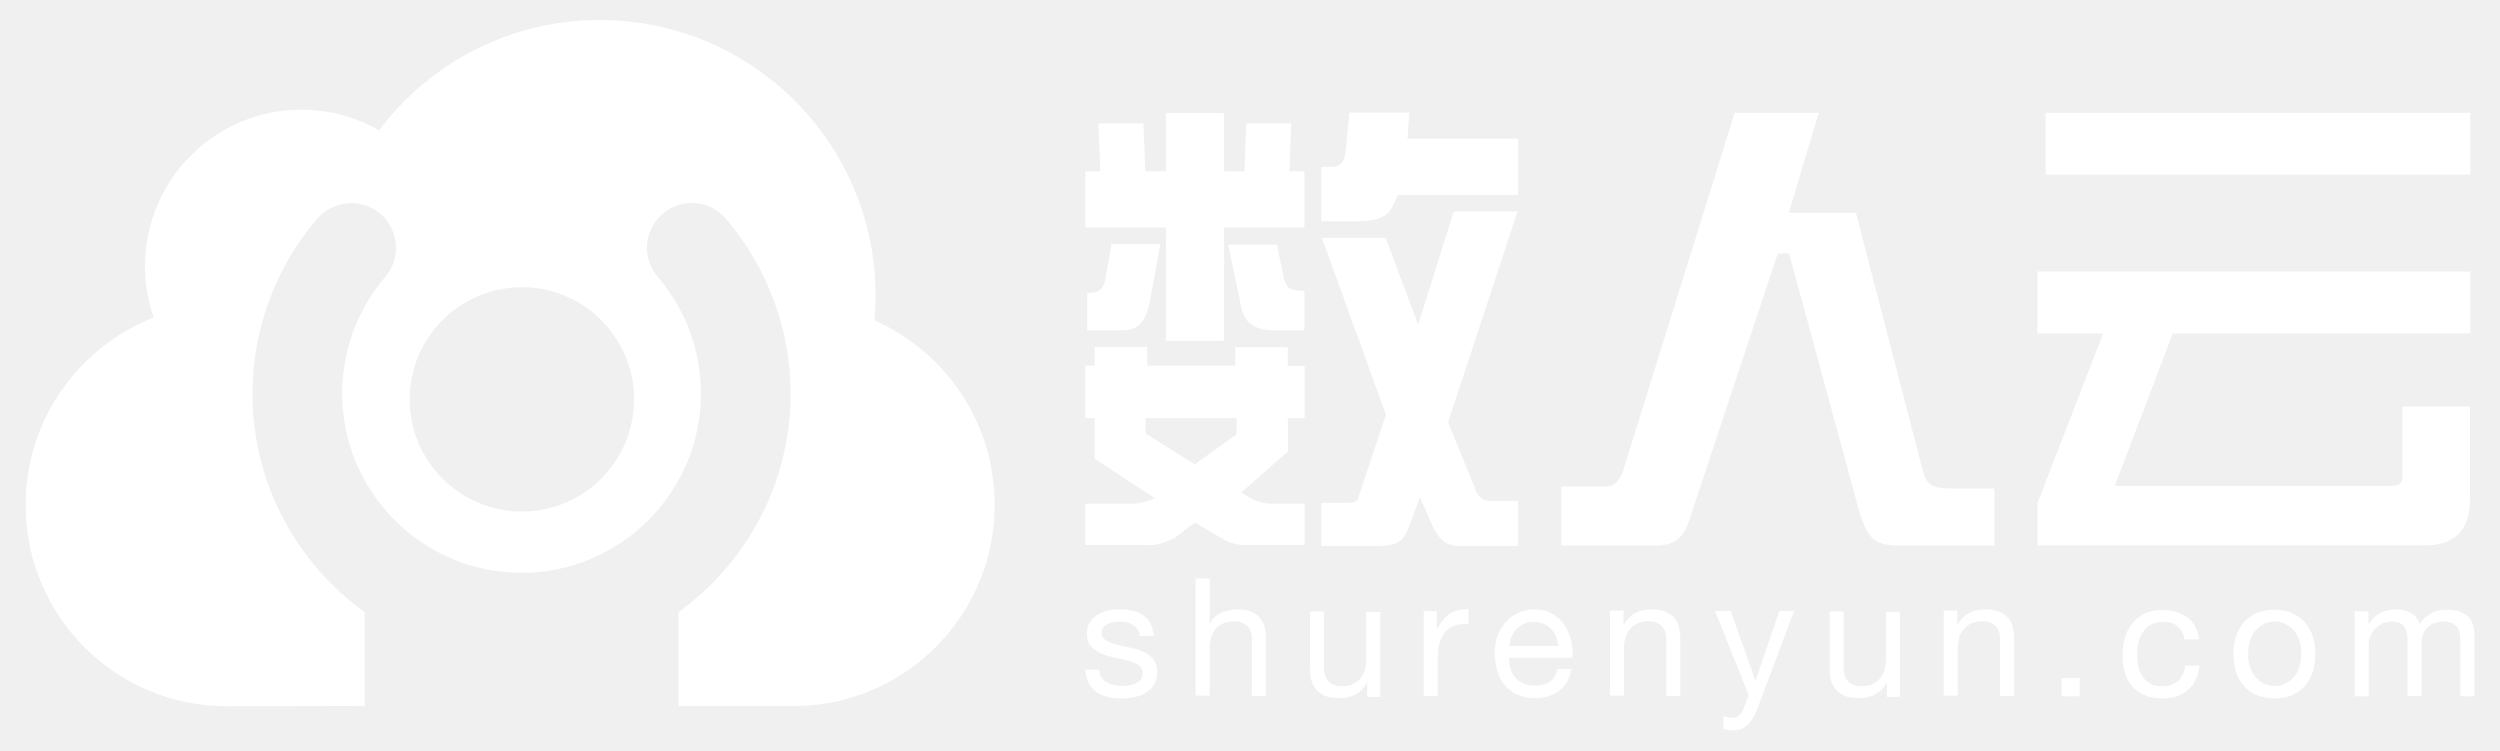
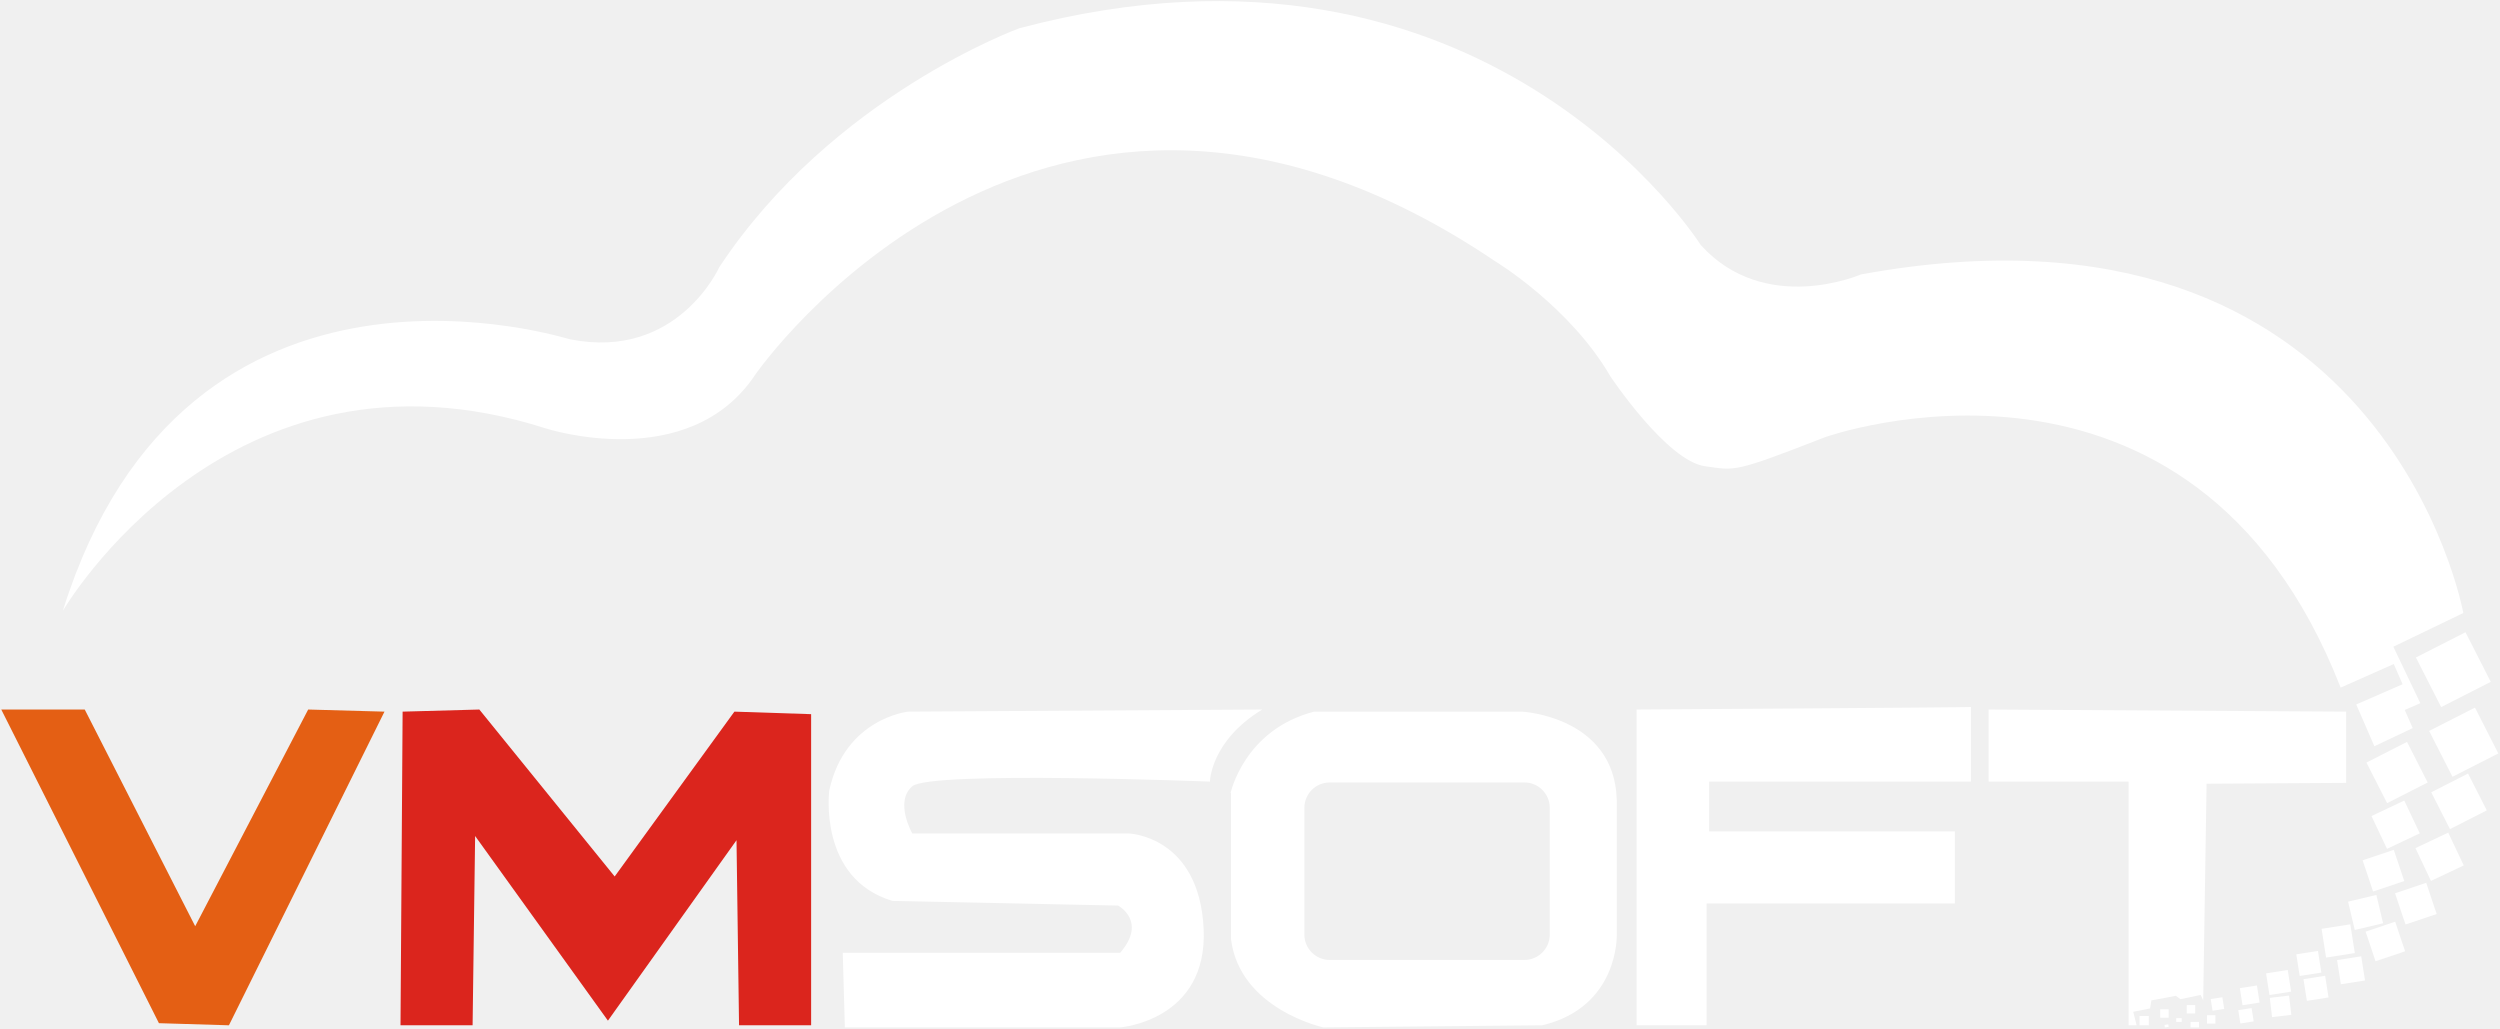
- <svg xmlns="http://www.w3.org/2000/svg" version="1.1" id="图层_1" x="0px" y="0px" viewBox="144 136.9 800 240.1" style="enable-background:new 144 136.9 800 240.1;" xml:space="preserve">
-   <style type="text/css">
- 	.st0{fill:#FFFFFF;}
- </style>
-   <g>
-     <path id="XMLID_1_" class="st0" d="M260.7,362.8v-30c-21.7-15.7-35.9-41.1-35.9-69.9c0-20.5,7.3-40.4,20.7-56   c5.2-6,14.2-6.7,20.2-1.6c6,5.2,6.7,14.2,1.6,20.2c-8.9,10.4-13.8,23.6-13.8,37.3c0,31.7,25.8,57.4,57.4,57.4   c31.7,0,57.4-25.8,57.4-57.4c0-13.7-4.9-26.9-13.8-37.3c-5.2-6-4.5-15.1,1.6-20.2c6-5.2,15.1-4.4,20.2,1.6   c13.3,15.6,20.7,35.5,20.7,56c0,28.7-14.2,54.2-35.9,69.9v30h39.1c34.5-1.2,62.1-29.6,62.1-64.4c0-26.4-15.9-49-38.5-59   c0.2-2.6,0.4-5.2,0.4-7.8c0-48.8-39.5-88.3-88.3-88.3c-28.9,0-54.5,13.9-70.6,35.3c-7.3-4.2-15.8-6.6-24.8-6.6   c-27.7,0-50.1,22.4-50.1,50.1c0,5.7,1,11.2,2.8,16.4c-24,9.4-41,32.7-41,60c0,35.6,28.8,64.4,64.4,64.4L260.7,362.8L260.7,362.8z    M311,300.6c-19.8,0-35.9-16.1-35.9-35.9s16.1-35.9,35.9-35.9s35.9,16.1,35.9,35.9S330.8,300.6,311,300.6z" />
-     <g id="XMLID_2_">
-       <g id="XMLID_3_">
-         <path id="XMLID_4_" class="st0" d="M496.4,353.6c0.4,0.7,1,1.2,1.7,1.6c0.7,0.4,1.5,0.7,2.3,0.9c0.9,0.2,1.7,0.3,2.7,0.3     c0.7,0,1.4-0.1,2.2-0.2c0.8-0.1,1.5-0.3,2.1-0.6s1.2-0.7,1.6-1.2s0.6-1.2,0.6-2.1c0-1.2-0.4-2-1.3-2.6c-0.9-0.6-2-1.1-3.3-1.4     c-1.3-0.4-2.7-0.7-4.3-1c-1.5-0.3-3-0.7-4.3-1.3c-1.3-0.5-2.4-1.3-3.3-2.3c-0.9-1-1.3-2.3-1.3-4.1c0-1.4,0.3-2.5,0.9-3.5     s1.4-1.8,2.4-2.4c1-0.6,2-1.1,3.3-1.4c1.2-0.3,2.4-0.4,3.6-0.4c1.5,0,3,0.1,4.3,0.4s2.4,0.7,3.4,1.4c1,0.7,1.8,1.5,2.4,2.6     c0.6,1.1,0.9,2.5,1.1,4.1h-4.5c-0.1-0.9-0.3-1.6-0.7-2.2c-0.4-0.6-0.9-1-1.5-1.4c-0.6-0.4-1.3-0.6-2-0.8     c-0.7-0.2-1.4-0.2-2.2-0.2c-0.7,0-1.3,0.1-2,0.2c-0.7,0.1-1.3,0.3-1.9,0.6c-0.6,0.3-1,0.6-1.4,1.1c-0.3,0.4-0.5,1-0.5,1.7     c0,0.8,0.3,1.4,0.8,1.9s1.2,0.9,2.1,1.3c0.8,0.3,1.8,0.6,2.8,0.8c1.1,0.2,2.1,0.5,3.2,0.7s2.2,0.5,3.3,0.9c1.1,0.4,2,0.8,2.8,1.4     c0.8,0.6,1.5,1.3,2,2.2s0.8,2,0.8,3.3c0,1.6-0.3,3-1,4.1c-0.7,1.1-1.6,2-2.7,2.6c-1.1,0.7-2.3,1.1-3.7,1.4s-2.8,0.4-4.1,0.4     c-1.5,0-2.9-0.2-4.3-0.5c-1.4-0.3-2.6-0.8-3.6-1.6c-1-0.7-1.9-1.7-2.5-2.8c-0.6-1.2-1-2.6-1.1-4.3h4.5     C495.8,352.1,496,353,496.4,353.6z" />
-         <path id="XMLID_5_" class="st0" d="M531.1,322.2v14.3h0.1c0.3-0.8,0.8-1.5,1.5-2.1c0.6-0.6,1.3-1.1,2.1-1.4     c0.8-0.4,1.6-0.6,2.5-0.8c0.9-0.2,1.7-0.3,2.5-0.3c1.8,0,3.3,0.2,4.5,0.7s2.2,1.2,2.9,2c0.7,0.9,1.3,1.9,1.5,3.1     c0.3,1.2,0.4,2.5,0.4,4v17.9h-4.5v-18.4c0-1.7-0.5-3-1.5-4s-2.3-1.5-4-1.5c-1.4,0-2.5,0.2-3.5,0.6c-1,0.4-1.8,1-2.5,1.8     s-1.2,1.7-1.5,2.7s-0.5,2.2-0.5,3.4v15.3h-4.5V322h4.5V322.2z" />
-         <path id="XMLID_6_" class="st0" d="M581.5,359.7v-4.3h-0.1c-0.9,1.7-2.2,2.9-3.6,3.7c-1.5,0.8-3.2,1.2-5.2,1.2     c-1.8,0-3.3-0.2-4.5-0.7s-2.2-1.1-2.9-2c-0.7-0.9-1.3-1.9-1.6-3.1s-0.4-2.5-0.4-4v-17.9h4.5V351c0,1.7,0.5,3,1.5,4s2.3,1.5,4,1.5     c1.4,0,2.5-0.2,3.5-0.6c1-0.4,1.8-1,2.5-1.8s1.2-1.7,1.5-2.7s0.5-2.2,0.5-3.4v-15.3h4.5v27.2h-4.2V359.7z" />
-         <path id="XMLID_7_" class="st0" d="M603.8,332.5v5.7h0.1c1.1-2.2,2.4-3.8,4-4.9c1.6-1,3.6-1.5,6-1.5v4.7c-1.8,0-3.3,0.2-4.6,0.7     s-2.3,1.2-3,2.2c-0.8,0.9-1.3,2.1-1.7,3.4s-0.5,2.9-0.5,4.7v12.1h-4.5v-27.2L603.8,332.5L603.8,332.5z" />
-         <path id="XMLID_8_" class="st0" d="M642.9,358c-2,1.5-4.6,2.3-7.7,2.3c-2.2,0-4.1-0.4-5.6-1.1c-1.6-0.7-2.9-1.7-4-2.9     c-1.1-1.3-1.9-2.8-2.4-4.5c-0.5-1.8-0.9-3.7-0.9-5.7c0-2.1,0.3-4,0.9-5.7c0.6-1.7,1.5-3.2,2.7-4.5c1.1-1.3,2.5-2.2,4-2.9     c1.6-0.7,3.3-1.1,5.1-1.1c2.4,0,4.4,0.5,6,1.5s2.9,2.3,3.8,3.8c1,1.5,1.6,3.2,2,5s0.5,3.6,0.4,5.2h-20.3c0,1.2,0.1,2.3,0.4,3.4     c0.3,1.1,0.8,2,1.5,2.8s1.6,1.5,2.7,2c1.1,0.5,2.4,0.7,3.8,0.7c1.9,0,3.4-0.4,4.7-1.3c1.2-0.9,2-2.2,2.4-4h4.4     C646.3,354.1,645,356.4,642.9,358z M641.9,340.5c-0.4-0.9-0.9-1.8-1.6-2.4c-0.7-0.7-1.5-1.2-2.4-1.6c-0.9-0.4-2-0.6-3.1-0.6     c-1.2,0-2.2,0.2-3.1,0.6c-0.9,0.4-1.7,1-2.4,1.7s-1.2,1.5-1.6,2.4c-0.4,0.9-0.6,1.9-0.7,3h15.6     C642.5,342.5,642.3,341.5,641.9,340.5z" />
-         <path id="XMLID_9_" class="st0" d="M663.5,332.5v4.3h0.1c1.9-3.3,4.8-4.9,8.8-4.9c1.8,0,3.3,0.2,4.5,0.7s2.2,1.2,2.9,2     c0.7,0.9,1.3,1.9,1.5,3.1c0.3,1.2,0.4,2.5,0.4,4v17.9h-4.5v-18.4c0-1.7-0.5-3-1.5-4s-2.3-1.5-4-1.5c-1.4,0-2.5,0.2-3.5,0.6     c-1,0.4-1.8,1-2.5,1.8s-1.2,1.7-1.5,2.7s-0.5,2.2-0.5,3.4v15.3h-4.5v-27.2h4.3V332.5z" />
-         <path id="XMLID_10_" class="st0" d="M706.5,363.3c-0.5,1.3-1,2.5-1.6,3.4c-0.5,0.9-1.1,1.7-1.7,2.2c-0.6,0.6-1.3,1-2,1.3     c-0.8,0.3-1.6,0.4-2.6,0.4c-0.5,0-1.1,0-1.6-0.1c-0.5-0.1-1-0.2-1.5-0.4V366c0.4,0.2,0.8,0.3,1.3,0.4c0.5,0.1,0.9,0.2,1.3,0.2     c0.9,0,1.7-0.2,2.3-0.7c0.6-0.4,1.1-1.1,1.4-1.9l1.8-4.6l-10.8-27h5l7.9,22.2h0.1l7.6-22.2h4.7L706.5,363.3z" />
-         <path id="XMLID_11_" class="st0" d="M747.8,359.7v-4.3h-0.1c-0.9,1.7-2.2,2.9-3.6,3.7c-1.5,0.8-3.2,1.2-5.2,1.2     c-1.8,0-3.3-0.2-4.5-0.7s-2.2-1.1-2.9-2c-0.7-0.9-1.3-1.9-1.6-3.1s-0.4-2.5-0.4-4v-17.9h4.5V351c0,1.7,0.5,3,1.5,4s2.3,1.5,4,1.5     c1.4,0,2.5-0.2,3.5-0.6c1-0.4,1.8-1,2.5-1.8s1.2-1.7,1.5-2.7s0.5-2.2,0.5-3.4v-15.3h4.5v27.2h-4.2V359.7z" />
-         <path id="XMLID_12_" class="st0" d="M770.3,332.5v4.3h0.1c1.9-3.3,4.8-4.9,8.8-4.9c1.8,0,3.3,0.2,4.5,0.7s2.2,1.2,2.9,2     c0.7,0.9,1.3,1.9,1.5,3.1c0.3,1.2,0.4,2.5,0.4,4v17.9H784v-18.4c0-1.7-0.5-3-1.5-4s-2.3-1.5-4-1.5c-1.4,0-2.5,0.2-3.5,0.6     c-1,0.4-1.8,1-2.5,1.8s-1.2,1.7-1.5,2.7s-0.5,2.2-0.5,3.4v15.3H766v-27.2h4.3V332.5z" />
-         <path id="XMLID_13_" class="st0" d="M809.5,353.9v5.8h-5.8v-5.8H809.5z" />
-         <path id="XMLID_14_" class="st0" d="M840.8,337.3c-1.1-0.9-2.6-1.4-4.5-1.4c-1.6,0-3,0.3-4,0.9c-1.1,0.6-2,1.4-2.6,2.4     s-1.1,2.1-1.4,3.4s-0.4,2.6-0.4,4c0,1.3,0.1,2.5,0.4,3.7s0.8,2.3,1.4,3.2s1.5,1.7,2.5,2.2c1,0.6,2.2,0.8,3.6,0.8     c2.2,0,3.9-0.6,5.2-1.7c1.2-1.2,2-2.8,2.3-4.9h4.6c-0.5,3.4-1.7,6-3.8,7.8c-2,1.8-4.8,2.7-8.2,2.7c-2.1,0-3.9-0.3-5.5-1     s-2.9-1.6-4-2.8c-1.1-1.2-1.9-2.7-2.4-4.4s-0.8-3.6-0.8-5.6s0.3-3.9,0.8-5.7s1.3-3.3,2.4-4.6c1.1-1.3,2.4-2.3,4-3.1     s3.5-1.1,5.6-1.1c1.5,0,3,0.2,4.3,0.6c1.3,0.4,2.5,0.9,3.6,1.7c1,0.8,1.9,1.7,2.5,2.9c0.7,1.2,1.1,2.6,1.3,4.2h-4.6     C842.7,339.6,841.9,338.2,840.8,337.3z" />
-         <path id="XMLID_20_" class="st0" d="M859.5,340.6c0.6-1.7,1.4-3.2,2.5-4.5s2.5-2.3,4.1-3s3.5-1.1,5.7-1.1s4.1,0.4,5.7,1.1     s3,1.7,4.1,3s2,2.8,2.5,4.5c0.6,1.7,0.8,3.6,0.8,5.6s-0.3,3.9-0.8,5.6c-0.6,1.7-1.4,3.2-2.5,4.5s-2.5,2.3-4.1,3s-3.5,1.1-5.7,1.1     c-2.1,0-4-0.4-5.7-1.1c-1.6-0.7-3-1.7-4.1-3s-2-2.8-2.5-4.5c-0.6-1.7-0.8-3.6-0.8-5.6S859,342.3,859.5,340.6z M864.1,350.5     c0.4,1.3,1,2.3,1.8,3.2c0.8,0.9,1.7,1.5,2.7,2s2.1,0.7,3.3,0.7c1.2,0,2.3-0.2,3.3-0.7s1.9-1.1,2.7-2c0.8-0.9,1.4-1.9,1.8-3.2     s0.7-2.7,0.7-4.4c0-1.6-0.2-3.1-0.7-4.4c-0.4-1.3-1-2.4-1.8-3.2c-0.8-0.9-1.7-1.5-2.7-2s-2.1-0.7-3.3-0.7c-1.2,0-2.3,0.2-3.3,0.7     s-1.9,1.1-2.7,2c-0.8,0.9-1.4,2-1.8,3.2c-0.4,1.3-0.7,2.7-0.7,4.4C863.4,347.8,863.6,349.3,864.1,350.5z" />
-         <path id="XMLID_26_" class="st0" d="M901.9,332.5v4h0.1c2-3.1,5-4.6,8.8-4.6c1.7,0,3.2,0.4,4.6,1.1s2.3,1.9,2.9,3.6     c0.9-1.5,2.1-2.6,3.6-3.4s3.1-1.2,4.9-1.2c1.4,0,2.6,0.2,3.7,0.4c1.1,0.3,2,0.8,2.8,1.4c0.8,0.6,1.4,1.4,1.8,2.4s0.7,2.2,0.7,3.6     v19.9h-4.5v-17.8c0-0.8-0.1-1.6-0.2-2.4c-0.1-0.7-0.4-1.4-0.8-1.9s-0.9-1-1.6-1.3s-1.6-0.5-2.7-0.5c-2.2,0-3.9,0.6-5.2,1.9     s-1.9,2.9-1.9,5v16.9h-4.5v-17.8c0-0.9-0.1-1.7-0.2-2.4c-0.2-0.7-0.4-1.4-0.8-1.9s-0.9-1-1.6-1.3c-0.6-0.3-1.5-0.4-2.5-0.4     c-1.3,0-2.4,0.3-3.3,0.8s-1.7,1.2-2.3,1.9c-0.6,0.7-1,1.5-1.3,2.3s-0.4,1.4-0.4,2v16.9h-4.5v-27.2H901.9z" />
-       </g>
-       <path id="XMLID_34_" class="st0" d="M663.3,287.8L699.1,173H726l-9.6,32h21.5l21.5,82.9c1.2,4.4,3.6,5.3,8.4,5.3h14.4v18.3h-30.4    c-8.9,0-10.3-3.5-12.6-10.1L716.5,218h-3.6l-28.7,86.4c-1.9,5-4.7,7.1-10.8,7.1h-29.8v-18.9h13.7    C660.1,292.5,661.6,292,663.3,287.8z" />
-       <g id="XMLID_36_">
-         <g id="XMLID_37_">
-           <g id="XMLID_90_">
-             <path id="XMLID_91_" class="st0" d="M587.4,213l10.4,27.8l11.4-36.2h20.4L607.4,272l9,22.2c0.8,2,2.4,3,4.8,3h8.6v14.4H611       c-4.8,0-6.6-2.6-8.4-6l-4.2-9.6l-3.6,9.6c-1.5,4.2-3.4,5.8-9,6h-19v-13.8h8.4c0.8,0,2.8,0,3.3-1.2l9-27L567,213L587.4,213       L587.4,213z" />
-           </g>
-         </g>
-         <path id="XMLID_40_" class="st0" d="M566.8,207.7v-17.4h3c2.9,0,4.3-1.2,4.8-4.8l1.2-12.6H595l-0.6,8.4h35.4v18h-38.4l-1.8,3.6     c-1.6,3.6-5.4,4.8-11.4,4.8H566.8L566.8,207.7z" />
-         <polygon id="XMLID_41_" class="st0" points="535.1,245.9 517.1,245.9 517.1,209.7 491.3,209.7 491.3,191.7 496.1,191.7      495.5,176.4 509.9,176.4 510.5,191.7 517.1,191.7 517.1,173.1 535.1,173.1    " />
-         <polygon id="XMLID_42_" class="st0" points="517.7,173.1 535.7,173.1 535.7,191.7 542.2,191.7 542.8,176.4 557.2,176.4      556.6,191.7 561.4,191.7 561.4,209.7 535.7,209.7 535.7,245.9 517.7,245.9    " />
-         <path id="XMLID_43_" class="st0" d="M491.9,242.6v-12c3.6,0.4,5.6-1.4,6-5.4l1.8-10.2h15.6l-3.6,19.8c-1.5,5.2-3.5,7.8-8.7,7.8     L491.9,242.6L491.9,242.6z" />
-         <path id="XMLID_44_" class="st0" d="M561.4,242.6h-9.7c-6.2,0-9.9-2.4-10.7-8.4l-4-19h15.6l2.2,10.6c1,3.6,2.2,4.1,6.6,4.2     L561.4,242.6L561.4,242.6z" />
-         <path id="XMLID_45_" class="st0" d="M556.1,270.7h5.4V254h-5.4v-6h-16.8v5.9h-28.2v-6h-16.8v6h-3v16.8h3v13l19.2,12.6     c0,0-3.7,1.8-7.5,1.8s-14.7,0-14.7,0v13.2h19.8c3.2,0.2,5.8-0.8,9-2.4l6.3-4.8l8.1,4.8c2,1.2,4.4,2.4,7.8,2.4h19.2v-13.2     c0,0-5.8,0-10.7,0s-9.6-3.6-9.6-3.6l15-13.2L556.1,270.7L556.1,270.7z M539.7,275.9l-13.4,9.6l-15.7-9.9v-4.9h29.1L539.7,275.9     L539.7,275.9z" />
-       </g>
-       <g id="XMLID_49_">
-         <g id="XMLID_50_">
-           <path id="XMLID_51_" class="st0" d="M796,297.9l21-54.3h-21v-19.8h138.5v19.8h-95.2l-18.6,48.8h88.7c2.3,0,3.4-0.8,3.4-2.8V267      h21.6v29.6c0,9.9-4.9,14.8-14.2,14.8H796V297.9z" />
-         </g>
-         <rect id="XMLID_56_" x="798.6" y="173" class="st0" width="135.9" height="19.8" />
+ <svg xmlns="http://www.w3.org/2000/svg" width="593px" height="244px" viewBox="0 0 593 244" version="1.1">
+   <defs />
+   <g id="Page-1" stroke="none" stroke-width="1" fill="none" fill-rule="evenodd">
+     <g id="vmsoft">
+       <g id="Group">
+         <path d="M14.9,144.9 C14.9,144.9 54,77.5 129.4,101.6 C129.4,101.6 163.4,112.7 179.2,88.8 C179.2,88.8 247.7,-10.2 354.7,62 C354.7,62 372.4,72.7 382,89.3 C382,89.3 395.4,109.4 404.5,110.6 C411.7,111.6 411.1,112.2 432.9,103.7 C432.9,103.7 519.9,72.7 555.2,163.1 L567.8,157.5 L569.9,162.3 L558.9,167.1 L563.2,177 L572.3,172.7 L570.4,168.4 L574.1,166.8 L567.7,153.4 L584.3,145.4 C584.3,145.4 565.7,42.3 441.4,65.1 C441.4,65.1 418.7,75 403.4,58.1 C403.4,58.1 352.6,-22.7 241.8,6.7 C241.8,6.7 197.4,22.8 170.6,63.4 C170.6,63.4 160.7,85.5 135.3,80.5 C135.3,80.7 44.3,50.7 14.9,144.9 L14.9,144.9 Z" id="Shape" fill="#FFFFFF" />
+         <path d="M37.7,242.7 L0.3,168.3 L20.1,168.3 L46.3,219.7 L73.1,168.3 L91.2,168.8 L54.3,243.2 L37.7,242.7 Z" id="Shape" fill="#E45F14" />
+         <path d="M95,243.2 L112.1,243.2 L112.7,198.3 L144.2,242.1 L174.7,199.3 L175.3,243.2 L192.4,243.2 L192.4,169.4 L174.2,168.8 L145.8,207.9 L113.7,168.3 L95.5,168.8 L95,243.2 Z" id="Shape" fill="#DB251D" />
+         <path d="M299.4,168.3 L215.4,168.8 C215.4,168.8 200.4,170.4 196.7,187.5 C196.7,187.5 194,208.4 211.7,213.7 L265.2,214.8 C265.2,214.8 272.2,218.5 265.7,226 L199.9,226 L200.4,243.7 L265.7,243.7 C265.7,243.7 286.6,242.1 285.5,220.2 C284.4,198.3 267.8,197.7 267.8,197.7 L216.4,197.7 C216.4,197.7 212.1,190.2 216.4,186.5 C220.7,182.8 287,185.4 287,185.4 C287,185.4 287.1,175.8 299.4,168.3 L299.4,168.3 Z" id="Shape" fill="#FFFFFF" />
+         <path d="M388.2,168.3 L388.2,243.2 L404.8,243.2 L404.8,214.3 L463.7,214.3 L463.7,197.2 L405.4,197.2 L405.4,185.4 L467.5,185.4 L467.5,167.7 C467.4,167.8 389.8,168.3 388.2,168.3 L388.2,168.3 Z" id="Shape" fill="#FFFFFF" />
+         <path d="M471.7,168.3 L471.7,185.4 L504.9,185.4 L504.9,243.2 L506.8,243.2 L506,240 L510,239.2 L510.3,237.3 L516.1,236.2 L517.2,237 L522,236 L522.6,237.3 L523.4,185.9 L556.5,185.7 L556.5,168.8 L471.7,168.3 Z" id="Shape" fill="#FFFFFF" />
+         <path d="M291.9,188.1 C291.9,188.1 295.1,173.1 311.7,168.8 L361,168.8 C361,168.8 382.9,169.9 383.5,189.7 L383.5,221.8 C383.5,221.8 384,238.9 365.8,243.2 L313.9,243.7 C313.9,243.7 294.1,239.4 292,222.8 L292,188.1 L291.9,188.1 L291.9,188.1 Z M367.6,221.7 L367.6,191.6 C367.6,188.3 364.9,185.6 361.6,185.6 L315.4,185.6 C312.1,185.6 309.4,188.3 309.4,191.6 L309.4,221.7 C309.4,225 312.1,227.7 315.4,227.7 L361.6,227.7 C364.9,227.7 367.6,225 367.6,221.7 L367.6,221.7 Z" id="Shape" fill="#FFFFFF" />
+         <rect id="Rectangle-path" fill="#FFFFFF" transform="translate(581.9306, 158.8452) rotate(153.0199) translate(-581.9306, -158.8452) " x="575.33" y="152.245" width="13.201" height="13.201" />
+         <rect id="Rectangle-path" fill="#FFFFFF" transform="translate(584.3958, 176.0464) rotate(153.0199) translate(-584.3958, -176.0464) " x="578.296" y="169.946" width="12.2" height="12.2" />
+         <rect id="Rectangle-path" fill="#FFFFFF" transform="translate(568.583, 183.2425) rotate(153.0199) translate(-568.583, -183.2425) " x="563.183" y="177.842" width="10.8" height="10.8" />
+         <rect id="Rectangle-path" fill="#FFFFFF" transform="translate(583.2773, 190.0749) rotate(153.0199) translate(-583.2773, -190.0749) " x="578.377" y="185.175" width="9.8" height="9.8" />
+         <rect id="Rectangle-path" fill="#FFFFFF" transform="translate(568.2448, 195.6172) rotate(154.6778) translate(-568.2448, -195.6172) " x="563.945" y="191.317" width="8.6" height="8.6" />
+         <rect id="Rectangle-path" fill="#FFFFFF" transform="translate(578.6715, 203.2247) rotate(154.6778) translate(-578.6715, -203.2247) " x="574.372" y="198.925" width="8.6" height="8.6" />
+         <rect id="Rectangle-path" fill="#FFFFFF" transform="translate(565.3523, 206.524) rotate(161.44) translate(-565.3523, -206.524) " x="561.452" y="202.624" width="7.8" height="7.8" />
+         <rect id="Rectangle-path" fill="#FFFFFF" transform="translate(573.0409, 214.3453) rotate(161.44) translate(-573.0409, -214.3453) " x="569.141" y="210.445" width="7.8" height="7.8" />
+         <rect id="Rectangle-path" fill="#FFFFFF" transform="translate(565.8062, 223.3153) rotate(161.44) translate(-565.8062, -223.3153) " x="562.106" y="219.615" width="7.4" height="7.4" />
+         <rect id="Rectangle-path" fill="#FFFFFF" transform="translate(561.1158, 216.4331) rotate(166.6906) translate(-561.1158, -216.4331) " x="557.666" y="212.983" width="6.9" height="6.9" />
+         <rect id="Rectangle-path" fill="#FFFFFF" transform="translate(554.6206, 223.1927) rotate(171.0831) translate(-554.6206, -223.1927) " x="551.171" y="219.743" width="6.9" height="6.9" />
+         <rect id="Rectangle-path" fill="#FFFFFF" transform="translate(557.6685, 230.1508) rotate(171.0831) translate(-557.6685, -230.1508) " x="554.769" y="227.251" width="5.8" height="5.8" />
+         <rect id="Rectangle-path" fill="#FFFFFF" transform="translate(547.6521, 228.5297) rotate(171.0831) translate(-547.6521, -228.5297) " x="545.052" y="225.93" width="5.2" height="5.2" />
+         <rect id="Rectangle-path" fill="#FFFFFF" transform="translate(540.4829, 233.0489) rotate(171.0831) translate(-540.4829, -233.0489) " x="537.883" y="230.449" width="5.2" height="5.2" />
+         <rect id="Rectangle-path" fill="#FFFFFF" transform="translate(533.6338, 236.0971) rotate(171.0831) translate(-533.6338, -236.0971) " x="531.584" y="234.047" width="4.1" height="4.1" />
+         <rect id="Rectangle-path" fill="#FFFFFF" transform="translate(532.7473, 240.9415) rotate(171.0831) translate(-532.7473, -240.9415) " x="531.147" y="239.342" width="3.2" height="3.2" />
+         <rect id="Rectangle-path" fill="#FFFFFF" transform="translate(525.9783, 238.1441) rotate(171.0831) translate(-525.9783, -238.1441) " x="524.578" y="236.744" width="2.8" height="2.8" />
+         <rect id="Rectangle-path" fill="#FFFFFF" x="523.5" y="240.8" width="2" height="2" />
+         <rect id="Rectangle-path" fill="#FFFFFF" transform="translate(540.9482, 238.7058) rotate(173.2694) translate(-540.9482, -238.7058) " x="538.648" y="236.406" width="4.6" height="4.6" />
+         <rect id="Rectangle-path" fill="#FFFFFF" transform="translate(549.3573, 234.4282) rotate(171.0831) translate(-549.3573, -234.4282) " x="546.757" y="231.828" width="5.2" height="5.2" />
+         <rect id="Rectangle-path" fill="#FFFFFF" x="518.7" y="238.4" width="2" height="2" />
+         <rect id="Rectangle-path" fill="#FFFFFF" x="519.6" y="242.4" width="2" height="1.3" />
+         <rect id="Rectangle-path" fill="#FFFFFF" x="516.2" y="241.5" width="1.3" height="0.9" />
+         <rect id="Rectangle-path" fill="#FFFFFF" transform="translate(513.9148, 243.3394) rotate(170.7289) translate(-513.9148, -243.3394) " x="513.465" y="243.039" width="0.9" height="0.6" />
+         <rect id="Rectangle-path" fill="#FFFFFF" x="512.4" y="239.4" width="2" height="2" />
+         <rect id="Rectangle-path" fill="#FFFFFF" x="507.5" y="241" width="2.2" height="2.2" />
      </g>
    </g>
  </g>
</svg>
